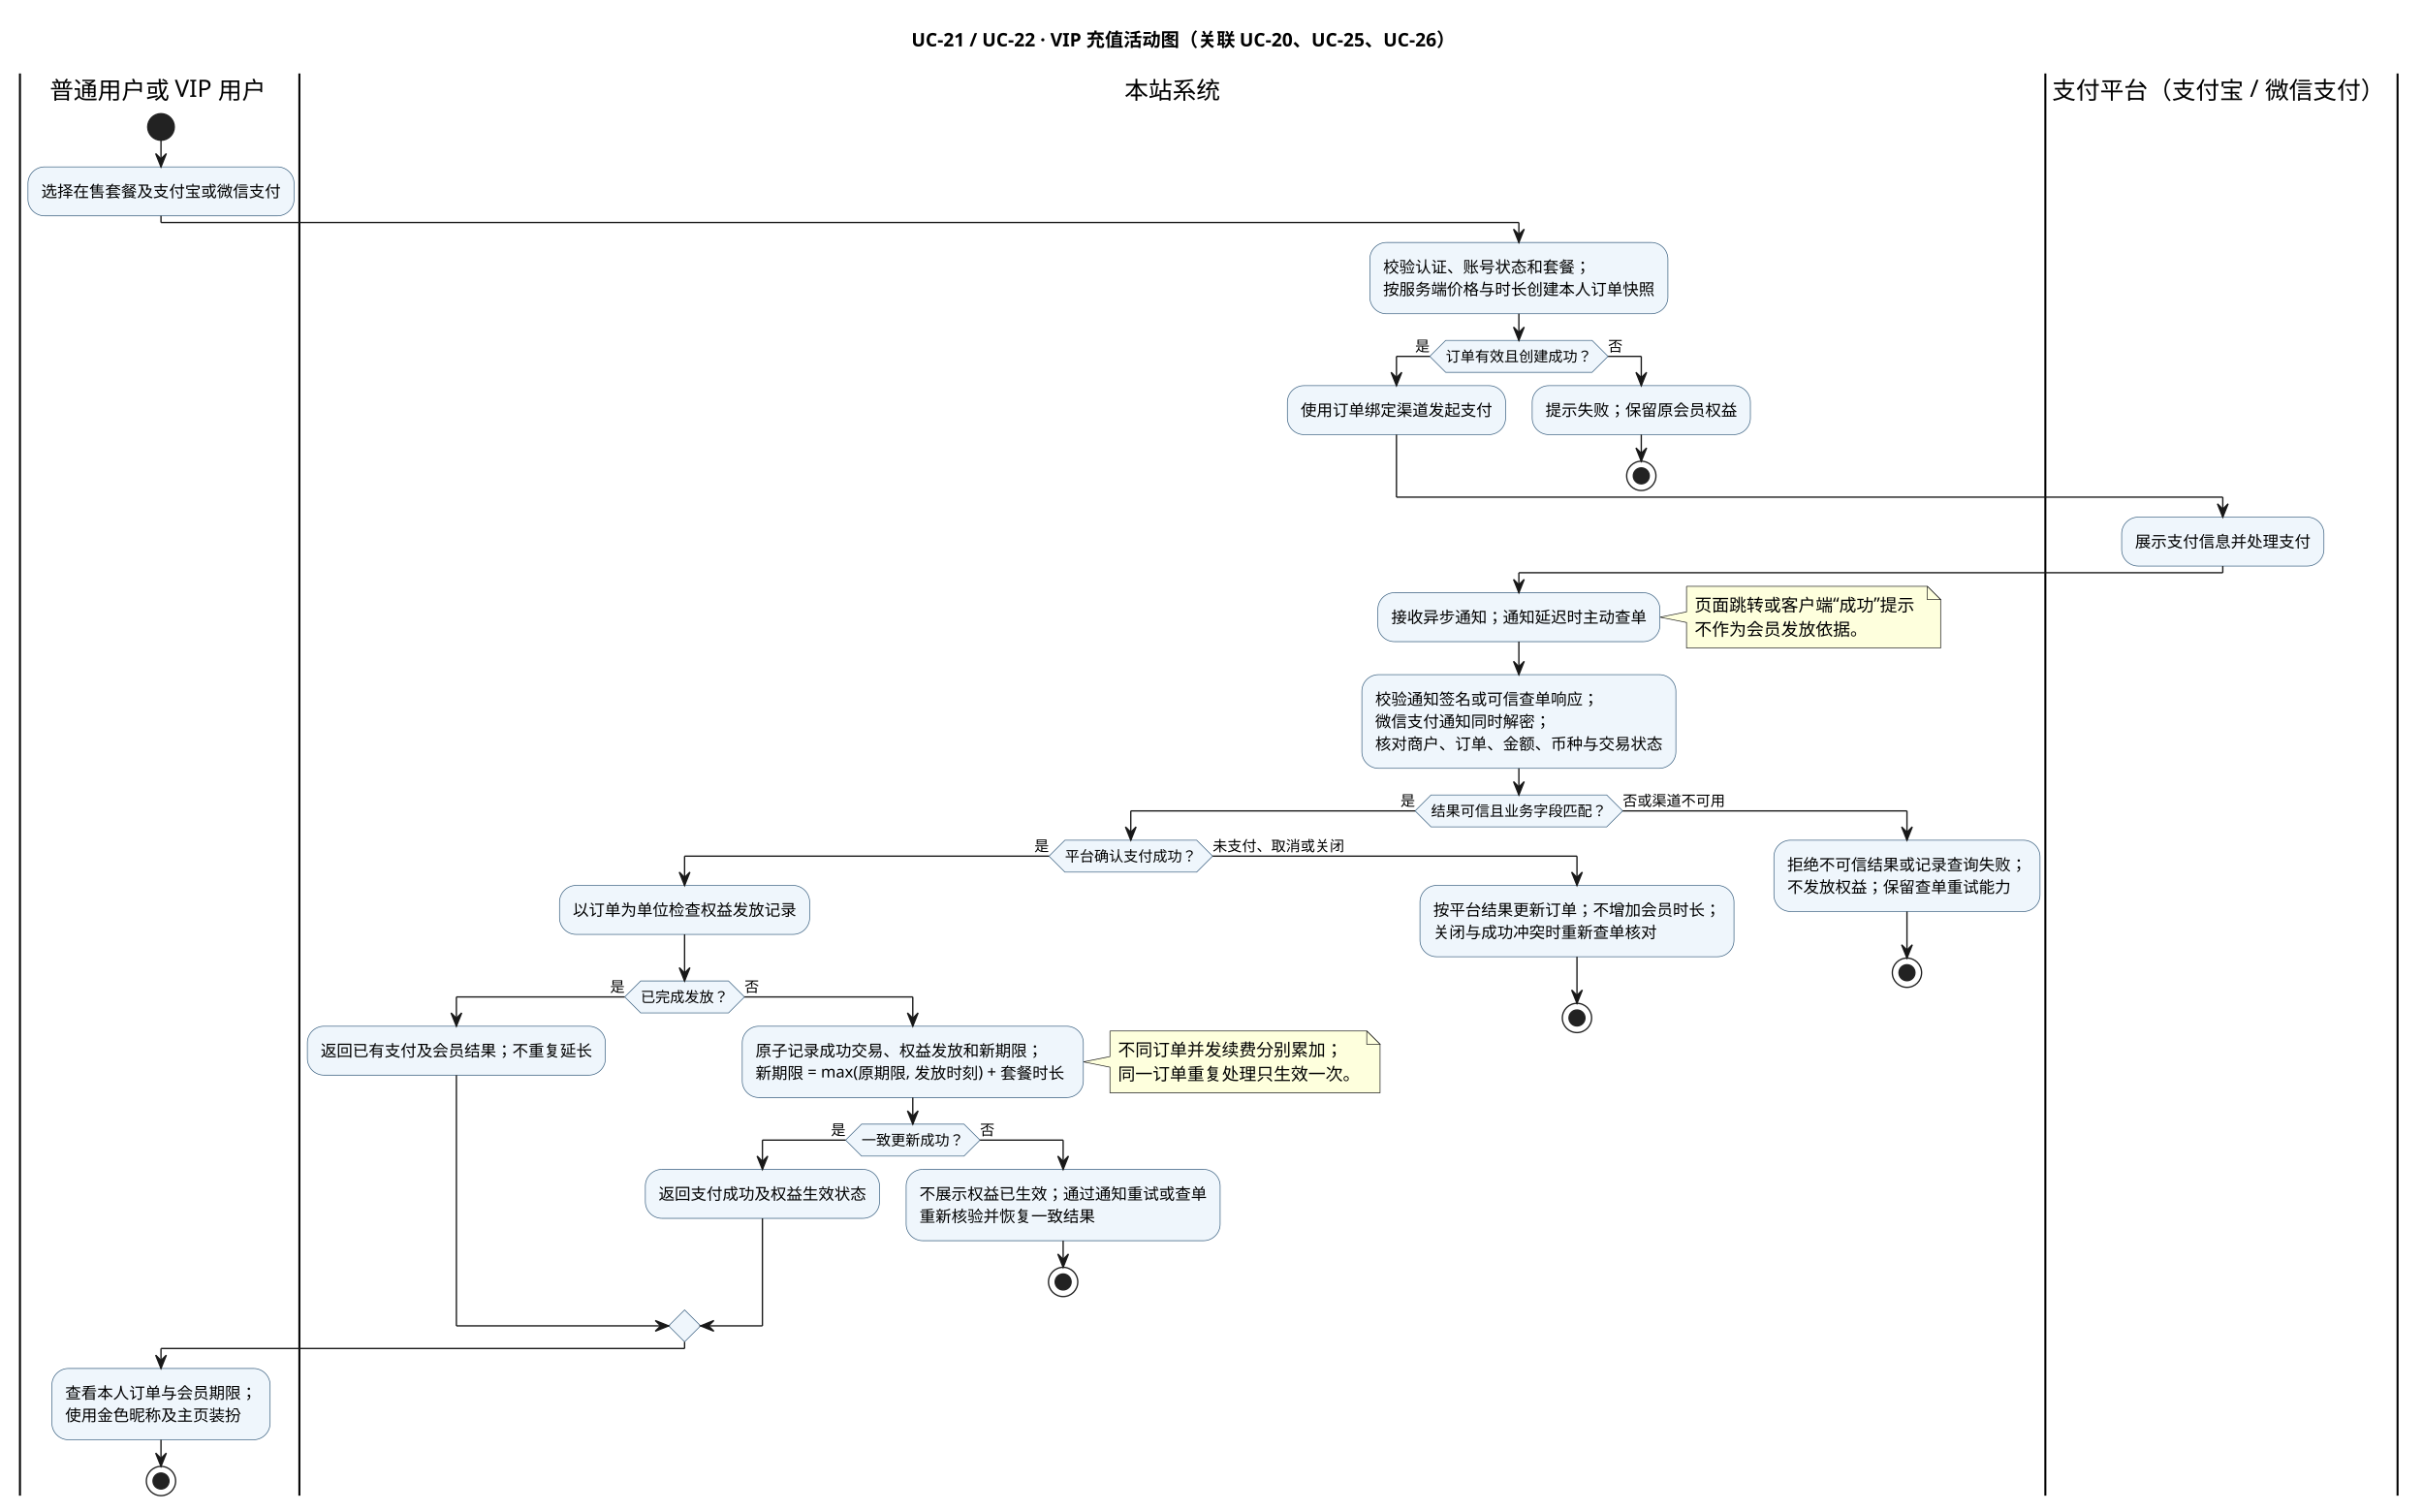
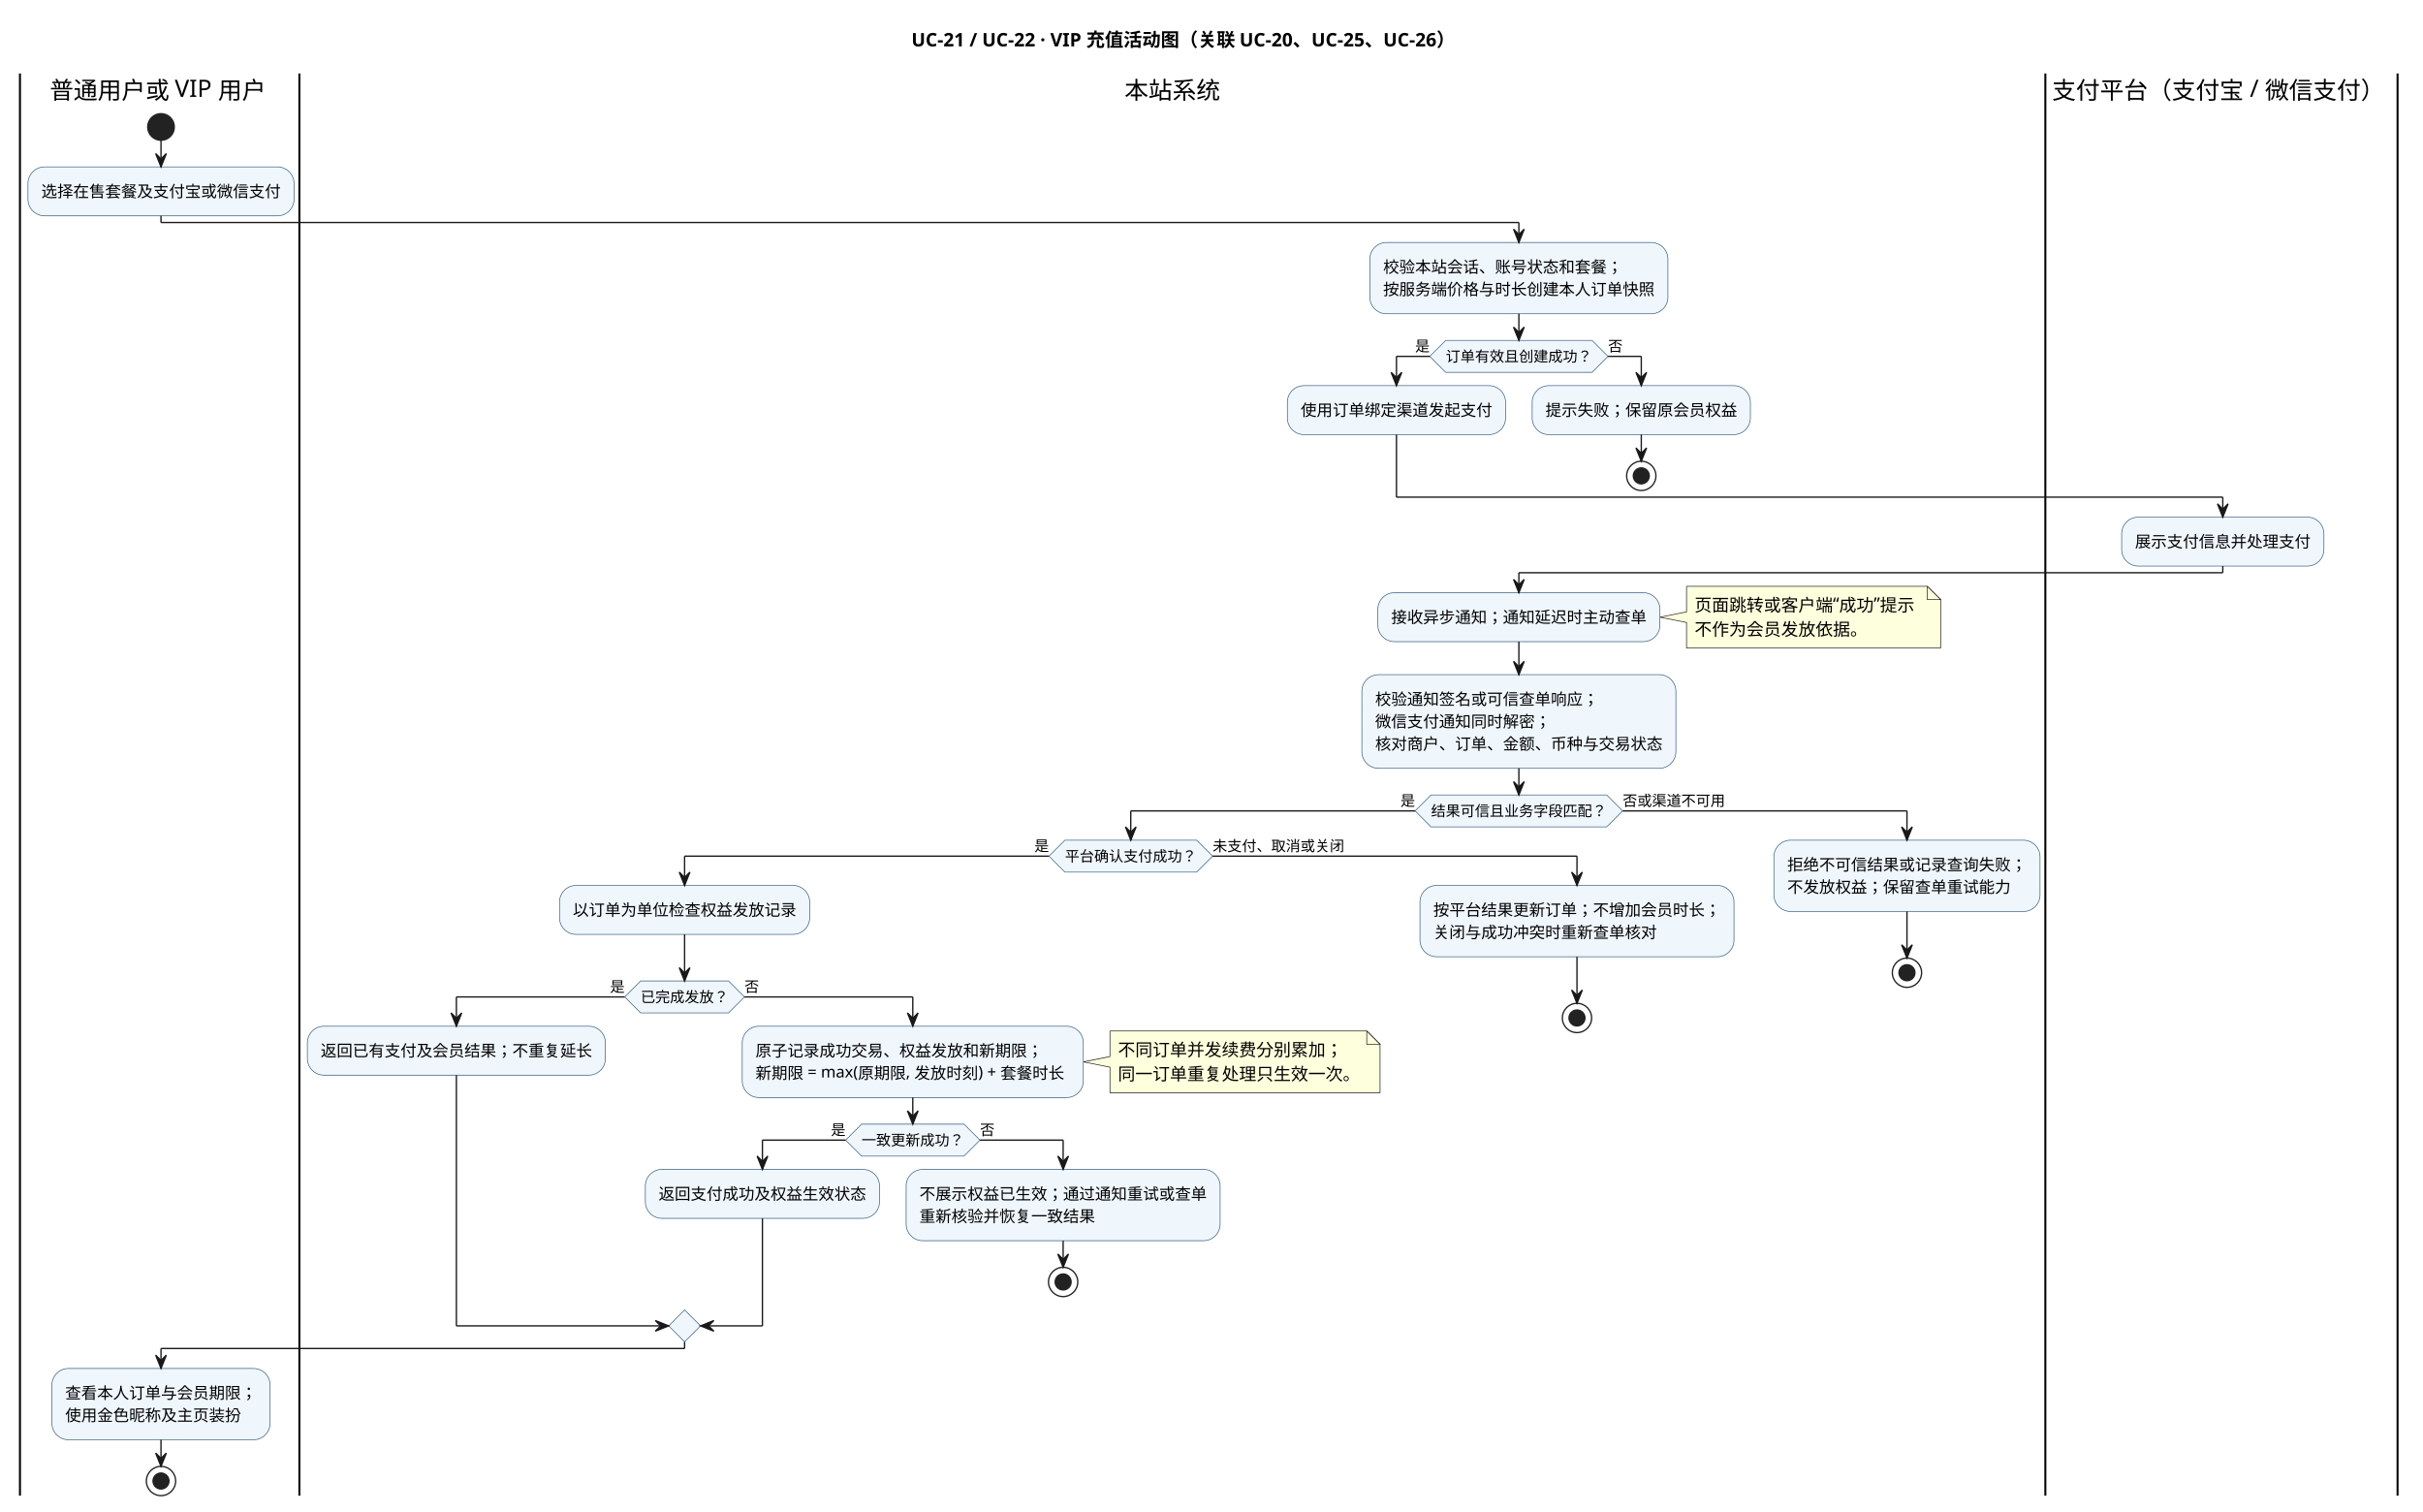
<svg xmlns="http://www.w3.org/2000/svg" contentStyleType="text/css" data-diagram-type="ACTIVITY" height="1136px" preserveAspectRatio="none" style="width:1821px;height:1136px;background:#FFFFFF;" version="1.1" viewBox="0 0 1821 1136" width="1821px" zoomAndPan="magnify">
  <defs />
  <g>
    <g class="title" data-source-line="1">
      <text fill="#000000" font-family="PingFang SC" font-size="14" font-weight="bold" lengthAdjust="spacing" textLength="448.928" x="684.974" y="34.84">UC-21 / UC-22 · VIP 充值活动图（关联 UC-20、UC-25、UC-26）</text>
    </g>
    <rect fill="none" height="25.2" style="stroke:none;stroke-width:1;" width="1788.877" x="15" y="55.22" />
    <ellipse cx="121" cy="95.42" fill="#222222" rx="10" ry="10" style="stroke:#222222;stroke-width:1;" />
    <rect fill="#EFF6FC" height="36.8" rx="12.5" ry="12.5" style="stroke:#355C7D;stroke-width:0.5;" width="200" x="21" y="125.42" />
    <text fill="#000000" font-family="PingFang SC" font-size="12" lengthAdjust="spacing" textLength="180" x="31" y="148.14">选择在售套餐及支付宝或微信支付</text>
    <rect fill="#EFF6FC" height="53.6" rx="12.5" ry="12.5" style="stroke:#355C7D;stroke-width:0.5;" width="164" x="39" y="1028.42" />
    <text fill="#000000" font-family="PingFang SC" font-size="12" lengthAdjust="spacing" textLength="144" x="49" y="1051.14">查看本人订单与会员期限；</text>
    <text fill="#000000" font-family="PingFang SC" font-size="12" lengthAdjust="spacing" textLength="132" x="49" y="1067.94">使用金色昵称及主页装扮</text>
    <ellipse cx="121" cy="1113.02" fill="none" rx="11" ry="11" style="stroke:#222222;stroke-width:1;" />
    <ellipse cx="121" cy="1113.02" fill="#222222" rx="6" ry="6" style="stroke:#222222;stroke-width:1;" />
    <line style="stroke:#000000;stroke-width:1.5;" x1="15" x2="15" y1="55.22" y2="1124.02" />
    <rect fill="#EFF6FC" height="53.6" rx="12.5" ry="12.5" style="stroke:#355C7D;stroke-width:0.5;" width="224" x="1029.508" y="182.22" />
-     <text fill="#000000" font-family="PingFang SC" font-size="12" lengthAdjust="spacing" textLength="156" x="1039.508" y="204.94">校验认证、账号状态和套餐；</text>
+     <text fill="#000000" font-family="PingFang SC" font-size="12" lengthAdjust="spacing" textLength="180" x="1039.508" y="204.94">校验本站会话、账号状态和套餐；</text>
    <text fill="#000000" font-family="PingFang SC" font-size="12" lengthAdjust="spacing" textLength="204" x="1039.508" y="221.74">按服务端价格与时长创建本人订单快照</text>
    <polygon fill="#EFF6FC" points="1086.508,255.82,1196.508,255.82,1208.508,267.82,1196.508,279.82,1086.508,279.82,1074.508,267.82,1086.508,255.82" style="stroke:#355C7D;stroke-width:0.5;" />
    <text fill="#000000" font-family="PingFang SC" font-size="11" lengthAdjust="spacing" textLength="110" x="1086.508" y="271.78">订单有效且创建成功？</text>
    <text fill="#000000" font-family="PingFang SC" font-size="11" lengthAdjust="spacing" textLength="11" x="1063.508" y="264.08">是</text>
    <text fill="#000000" font-family="PingFang SC" font-size="11" lengthAdjust="spacing" textLength="11" x="1208.508" y="264.08">否</text>
    <rect fill="#EFF6FC" height="36.8" rx="12.5" ry="12.5" style="stroke:#355C7D;stroke-width:0.5;" width="164" x="967.508" y="289.82" />
    <text fill="#000000" font-family="PingFang SC" font-size="12" lengthAdjust="spacing" textLength="144" x="977.508" y="312.54">使用订单绑定渠道发起支付</text>
    <rect fill="#EFF6FC" height="36.8" rx="12.5" ry="12.5" style="stroke:#355C7D;stroke-width:0.5;" width="164" x="1151.508" y="289.82" />
    <text fill="#000000" font-family="PingFang SC" font-size="12" lengthAdjust="spacing" textLength="144" x="1161.508" y="312.54">提示失败；保留原会员权益</text>
    <ellipse cx="1233.508" cy="357.62" fill="none" rx="11" ry="11" style="stroke:#222222;stroke-width:1;" />
    <ellipse cx="1233.508" cy="357.62" fill="#222222" rx="6" ry="6" style="stroke:#222222;stroke-width:1;" />
    <path d="M1267.508,440.62 L1267.508,459.82 L1247.508,463.82 L1267.508,467.82 L1267.508,487.02 A0,0 0 0 0 1267.508,487.02 L1458.476,487.02 A0,0 0 0 0 1458.476,487.02 L1458.476,450.62 L1448.476,440.62 L1267.508,440.62 A0,0 0 0 0 1267.508,440.62" fill="#FEFFDD" style="stroke:#181818;stroke-width:0.5;" />
    <path d="M1448.476,440.62 L1448.476,450.62 L1458.476,450.62 L1448.476,440.62" fill="#FEFFDD" style="stroke:#181818;stroke-width:0.5;" />
    <text fill="#000000" font-family="PingFang SC" font-size="13" lengthAdjust="spacing" textLength="169.967" x="1273.508" y="459.4">页面跳转或客户端“成功”提示</text>
    <text fill="#000000" font-family="PingFang SC" font-size="13" lengthAdjust="spacing" textLength="130" x="1273.508" y="477.6">不作为会员发放依据。</text>
    <rect fill="#EFF6FC" height="36.8" rx="12.5" ry="12.5" style="stroke:#355C7D;stroke-width:0.5;" width="212" x="1035.508" y="445.42" />
    <text fill="#000000" font-family="PingFang SC" font-size="12" lengthAdjust="spacing" textLength="192" x="1045.508" y="468.14">接收异步通知；通知延迟时主动查单</text>
    <rect fill="#EFF6FC" height="70.4" rx="12.5" ry="12.5" style="stroke:#355C7D;stroke-width:0.5;" width="236" x="1023.508" y="507.02" />
    <text fill="#000000" font-family="PingFang SC" font-size="12" lengthAdjust="spacing" textLength="168" x="1033.508" y="529.74">校验通知签名或可信查单响应；</text>
    <text fill="#000000" font-family="PingFang SC" font-size="12" lengthAdjust="spacing" textLength="132" x="1033.508" y="546.54">微信支付通知同时解密；</text>
    <text fill="#000000" font-family="PingFang SC" font-size="12" lengthAdjust="spacing" textLength="216" x="1033.508" y="563.34">核对商户、订单、金额、币种与交易状态</text>
    <polygon fill="#EFF6FC" points="1075.508,597.42,1207.508,597.42,1219.508,609.42,1207.508,621.42,1075.508,621.42,1063.508,609.42,1075.508,597.42" style="stroke:#355C7D;stroke-width:0.5;" />
    <text fill="#000000" font-family="PingFang SC" font-size="11" lengthAdjust="spacing" textLength="132" x="1075.508" y="613.38">结果可信且业务字段匹配？</text>
    <text fill="#000000" font-family="PingFang SC" font-size="11" lengthAdjust="spacing" textLength="11" x="1052.508" y="605.68">是</text>
    <text fill="#000000" font-family="PingFang SC" font-size="11" lengthAdjust="spacing" textLength="77" x="1219.508" y="605.68">否或渠道不可用</text>
    <polygon fill="#EFF6FC" points="800.339,631.42,899.339,631.42,911.339,643.42,899.339,655.42,800.339,655.42,788.339,643.42,800.339,631.42" style="stroke:#355C7D;stroke-width:0.5;" />
    <text fill="#000000" font-family="PingFang SC" font-size="11" lengthAdjust="spacing" textLength="99" x="800.339" y="647.38">平台确认支付成功？</text>
    <text fill="#000000" font-family="PingFang SC" font-size="11" lengthAdjust="spacing" textLength="11" x="777.339" y="639.68">是</text>
    <text fill="#000000" font-family="PingFang SC" font-size="11" lengthAdjust="spacing" textLength="99" x="911.339" y="639.68">未支付、取消或关闭</text>
    <rect fill="#EFF6FC" height="36.8" rx="12.5" ry="12.5" style="stroke:#355C7D;stroke-width:0.5;" width="188" x="420.5" y="665.42" />
    <text fill="#000000" font-family="PingFang SC" font-size="12" lengthAdjust="spacing" textLength="168" x="430.5" y="688.14">以订单为单位检查权益发放记录</text>
    <polygon fill="#EFF6FC" points="481.5,737.22,547.5,737.22,559.5,749.22,547.5,761.22,481.5,761.22,469.5,749.22,481.5,737.22" style="stroke:#355C7D;stroke-width:0.5;" />
    <text fill="#000000" font-family="PingFang SC" font-size="11" lengthAdjust="spacing" textLength="66" x="481.5" y="753.18">已完成发放？</text>
    <text fill="#000000" font-family="PingFang SC" font-size="11" lengthAdjust="spacing" textLength="11" x="458.5" y="745.48">是</text>
    <text fill="#000000" font-family="PingFang SC" font-size="11" lengthAdjust="spacing" textLength="11" x="559.5" y="745.48">否</text>
    <rect fill="#EFF6FC" height="36.8" rx="12.5" ry="12.5" style="stroke:#355C7D;stroke-width:0.5;" width="224" x="231" y="771.22" />
    <text fill="#000000" font-family="PingFang SC" font-size="12" lengthAdjust="spacing" textLength="204" x="241" y="793.94">返回已有支付及会员结果；不重复延长</text>
    <path d="M834.178,774.82 L834.178,794.02 L814.178,798.02 L834.178,802.02 L834.178,821.22 A0,0 0 0 0 834.178,821.22 L1037.178,821.22 A0,0 0 0 0 1037.178,821.22 L1037.178,784.82 L1027.178,774.82 L834.178,774.82 A0,0 0 0 0 834.178,774.82" fill="#FEFFDD" style="stroke:#181818;stroke-width:0.5;" />
    <path d="M1027.178,774.82 L1027.178,784.82 L1037.178,784.82 L1027.178,774.82" fill="#FEFFDD" style="stroke:#181818;stroke-width:0.5;" />
    <text fill="#000000" font-family="PingFang SC" font-size="13" lengthAdjust="spacing" textLength="169" x="840.178" y="793.6">不同订单并发续费分别累加；</text>
    <text fill="#000000" font-family="PingFang SC" font-size="13" lengthAdjust="spacing" textLength="182" x="840.178" y="811.8">同一订单重复处理只生效一次。</text>
    <rect fill="#EFF6FC" height="53.6" rx="12.5" ry="12.5" style="stroke:#355C7D;stroke-width:0.5;" width="256.356" x="557.822" y="771.22" />
    <text fill="#000000" font-family="PingFang SC" font-size="12" lengthAdjust="spacing" textLength="216" x="567.822" y="793.94">原子记录成功交易、权益发放和新期限；</text>
    <text fill="#000000" font-family="PingFang SC" font-size="12" lengthAdjust="spacing" textLength="236.356" x="567.822" y="810.74">新期限 = max(原期限, 发放时刻) + 套餐时长</text>
    <polygon fill="#EFF6FC" points="647.5,844.82,724.5,844.82,736.5,856.82,724.5,868.82,647.5,868.82,635.5,856.82,647.5,844.82" style="stroke:#355C7D;stroke-width:0.5;" />
    <text fill="#000000" font-family="PingFang SC" font-size="11" lengthAdjust="spacing" textLength="77" x="647.5" y="860.78">一致更新成功？</text>
    <text fill="#000000" font-family="PingFang SC" font-size="11" lengthAdjust="spacing" textLength="11" x="624.5" y="853.08">是</text>
    <text fill="#000000" font-family="PingFang SC" font-size="11" lengthAdjust="spacing" textLength="11" x="736.5" y="853.08">否</text>
    <rect fill="#EFF6FC" height="36.8" rx="12.5" ry="12.5" style="stroke:#355C7D;stroke-width:0.5;" width="176" x="485" y="878.82" />
    <text fill="#000000" font-family="PingFang SC" font-size="12" lengthAdjust="spacing" textLength="156" x="495" y="901.54">返回支付成功及权益生效状态</text>
    <rect fill="#EFF6FC" height="53.6" rx="12.5" ry="12.5" style="stroke:#355C7D;stroke-width:0.5;" width="236" x="681" y="878.82" />
    <text fill="#000000" font-family="PingFang SC" font-size="12" lengthAdjust="spacing" textLength="216" x="691" y="901.54">不展示权益已生效；通过通知重试或查单</text>
    <text fill="#000000" font-family="PingFang SC" font-size="12" lengthAdjust="spacing" textLength="132" x="691" y="918.34">重新核验并恢复一致结果</text>
    <ellipse cx="799" cy="963.42" fill="none" rx="11" ry="11" style="stroke:#222222;stroke-width:1;" />
    <ellipse cx="799" cy="963.42" fill="#222222" rx="6" ry="6" style="stroke:#222222;stroke-width:1;" />
    <polygon fill="#EFF6FC" points="514.5,984.42,526.5,996.42,514.5,1008.42,502.5,996.42,514.5,984.42" style="stroke:#355C7D;stroke-width:0.5;" />
    <rect fill="#EFF6FC" height="53.6" rx="12.5" ry="12.5" style="stroke:#355C7D;stroke-width:0.5;" width="236" x="1067.178" y="665.42" />
    <text fill="#000000" font-family="PingFang SC" font-size="12" lengthAdjust="spacing" textLength="216" x="1077.178" y="688.14">按平台结果更新订单；不增加会员时长；</text>
    <text fill="#000000" font-family="PingFang SC" font-size="12" lengthAdjust="spacing" textLength="168" x="1077.178" y="704.94">关闭与成功冲突时重新查单核对</text>
    <ellipse cx="1185.178" cy="765.02" fill="none" rx="11" ry="11" style="stroke:#222222;stroke-width:1;" />
    <ellipse cx="1185.178" cy="765.02" fill="#222222" rx="6" ry="6" style="stroke:#222222;stroke-width:1;" />
    <rect fill="#EFF6FC" height="53.6" rx="12.5" ry="12.5" style="stroke:#355C7D;stroke-width:0.5;" width="200" x="1333.178" y="631.42" />
    <text fill="#000000" font-family="PingFang SC" font-size="12" lengthAdjust="spacing" textLength="180" x="1343.178" y="654.14">拒绝不可信结果或记录查询失败；</text>
    <text fill="#000000" font-family="PingFang SC" font-size="12" lengthAdjust="spacing" textLength="168" x="1343.178" y="670.94">不发放权益；保留查单重试能力</text>
    <ellipse cx="1433.178" cy="731.02" fill="none" rx="11" ry="11" style="stroke:#222222;stroke-width:1;" />
    <ellipse cx="1433.178" cy="731.02" fill="#222222" rx="6" ry="6" style="stroke:#222222;stroke-width:1;" />
    <line style="stroke:#000000;stroke-width:1.5;" x1="225" x2="225" y1="55.22" y2="1124.02" />
    <rect fill="#EFF6FC" height="36.8" rx="12.5" ry="12.5" style="stroke:#355C7D;stroke-width:0.5;" width="152" x="1594.529" y="388.62" />
    <text fill="#000000" font-family="PingFang SC" font-size="12" lengthAdjust="spacing" textLength="132" x="1604.529" y="411.34">展示支付信息并处理支付</text>
    <line style="stroke:#000000;stroke-width:1.5;" x1="1537.178" x2="1537.178" y1="55.22" y2="1124.02" />
    <line style="stroke:#000000;stroke-width:1.5;" x1="1801.88" x2="1801.88" y1="55.22" y2="1124.02" />
    <line style="stroke:#181818;stroke-width:1;" x1="121" x2="121" y1="105.42" y2="125.42" />
    <polygon fill="#181818" points="117,115.42,121,125.42,125,115.42,121,119.42" style="stroke:#181818;stroke-width:1;" />
    <line style="stroke:#181818;stroke-width:1;" x1="121" x2="121" y1="1082.02" y2="1102.02" />
    <polygon fill="#181818" points="117,1092.02,121,1102.02,125,1092.02,121,1096.02" style="stroke:#181818;stroke-width:1;" />
    <line style="stroke:#181818;stroke-width:1;" x1="1233.508" x2="1233.508" y1="326.62" y2="346.62" />
    <polygon fill="#181818" points="1229.508,336.62,1233.508,346.62,1237.508,336.62,1233.508,340.62" style="stroke:#181818;stroke-width:1;" />
    <line style="stroke:#181818;stroke-width:1;" x1="1074.508" x2="1049.508" y1="267.82" y2="267.82" />
    <line style="stroke:#181818;stroke-width:1;" x1="1049.508" x2="1049.508" y1="267.82" y2="289.82" />
    <polygon fill="#181818" points="1045.508,279.82,1049.508,289.82,1053.508,279.82,1049.508,283.82" style="stroke:#181818;stroke-width:1;" />
    <line style="stroke:#181818;stroke-width:1;" x1="1208.508" x2="1233.508" y1="267.82" y2="267.82" />
    <line style="stroke:#181818;stroke-width:1;" x1="1233.508" x2="1233.508" y1="267.82" y2="289.82" />
    <polygon fill="#181818" points="1229.508,279.82,1233.508,289.82,1237.508,279.82,1233.508,283.82" style="stroke:#181818;stroke-width:1;" />
    <line style="stroke:#181818;stroke-width:1;" x1="1049.508" x2="1049.508" y1="326.62" y2="373.62" />
    <line style="stroke:#181818;stroke-width:1;" x1="1049.508" x2="1670.529" y1="373.62" y2="373.62" />
    <line style="stroke:#181818;stroke-width:1;" x1="1670.529" x2="1670.529" y1="373.62" y2="388.62" />
    <polygon fill="#181818" points="1666.529,378.62,1670.529,388.62,1674.529,378.62,1670.529,382.62" style="stroke:#181818;stroke-width:1;" />
    <line style="stroke:#181818;stroke-width:1;" x1="1141.508" x2="1141.508" y1="235.82" y2="255.82" />
    <polygon fill="#181818" points="1137.508,245.82,1141.508,255.82,1145.508,245.82,1141.508,249.82" style="stroke:#181818;stroke-width:1;" />
    <line style="stroke:#181818;stroke-width:1;" x1="1141.508" x2="1141.508" y1="482.22" y2="507.02" />
    <polygon fill="#181818" points="1137.508,497.02,1141.508,507.02,1145.508,497.02,1141.508,501.02" style="stroke:#181818;stroke-width:1;" />
    <line style="stroke:#181818;stroke-width:1;" x1="799" x2="799" y1="932.42" y2="952.42" />
    <polygon fill="#181818" points="795,942.42,799,952.42,803,942.42,799,946.42" style="stroke:#181818;stroke-width:1;" />
    <line style="stroke:#181818;stroke-width:1;" x1="635.5" x2="573" y1="856.82" y2="856.82" />
    <line style="stroke:#181818;stroke-width:1;" x1="573" x2="573" y1="856.82" y2="878.82" />
    <polygon fill="#181818" points="569,868.82,573,878.82,577,868.82,573,872.82" style="stroke:#181818;stroke-width:1;" />
    <line style="stroke:#181818;stroke-width:1;" x1="736.5" x2="799" y1="856.82" y2="856.82" />
    <line style="stroke:#181818;stroke-width:1;" x1="799" x2="799" y1="856.82" y2="878.82" />
    <polygon fill="#181818" points="795,868.82,799,878.82,803,868.82,799,872.82" style="stroke:#181818;stroke-width:1;" />
    <line style="stroke:#181818;stroke-width:1;" x1="573" x2="573" y1="915.62" y2="996.42" />
    <line style="stroke:#181818;stroke-width:1;" x1="573" x2="526.5" y1="996.42" y2="996.42" />
    <polygon fill="#181818" points="536.5,992.42,526.5,996.42,536.5,1000.42,532.5,996.42" style="stroke:#181818;stroke-width:1;" />
    <line style="stroke:#181818;stroke-width:1;" x1="686" x2="686" y1="824.82" y2="844.82" />
    <polygon fill="#181818" points="682,834.82,686,844.82,690,834.82,686,838.82" style="stroke:#181818;stroke-width:1;" />
    <line style="stroke:#181818;stroke-width:1;" x1="469.5" x2="343" y1="749.22" y2="749.22" />
    <line style="stroke:#181818;stroke-width:1;" x1="343" x2="343" y1="749.22" y2="771.22" />
    <polygon fill="#181818" points="339,761.22,343,771.22,347,761.22,343,765.22" style="stroke:#181818;stroke-width:1;" />
    <line style="stroke:#181818;stroke-width:1;" x1="559.5" x2="686" y1="749.22" y2="749.22" />
    <line style="stroke:#181818;stroke-width:1;" x1="686" x2="686" y1="749.22" y2="771.22" />
    <polygon fill="#181818" points="682,761.22,686,771.22,690,761.22,686,765.22" style="stroke:#181818;stroke-width:1;" />
    <line style="stroke:#181818;stroke-width:1;" x1="343" x2="343" y1="808.02" y2="996.42" />
    <line style="stroke:#181818;stroke-width:1;" x1="343" x2="502.5" y1="996.42" y2="996.42" />
    <polygon fill="#181818" points="492.5,992.42,502.5,996.42,492.5,1000.42,496.5,996.42" style="stroke:#181818;stroke-width:1;" />
    <line style="stroke:#181818;stroke-width:1;" x1="514.5" x2="514.5" y1="702.22" y2="737.22" />
    <polygon fill="#181818" points="510.5,727.22,514.5,737.22,518.5,727.22,514.5,731.22" style="stroke:#181818;stroke-width:1;" />
    <line style="stroke:#181818;stroke-width:1;" x1="1185.178" x2="1185.178" y1="719.02" y2="754.02" />
    <polygon fill="#181818" points="1181.178,744.02,1185.178,754.02,1189.178,744.02,1185.178,748.02" style="stroke:#181818;stroke-width:1;" />
    <line style="stroke:#181818;stroke-width:1;" x1="788.339" x2="514.5" y1="643.42" y2="643.42" />
    <line style="stroke:#181818;stroke-width:1;" x1="514.5" x2="514.5" y1="643.42" y2="665.42" />
    <polygon fill="#181818" points="510.5,655.42,514.5,665.42,518.5,655.42,514.5,659.42" style="stroke:#181818;stroke-width:1;" />
    <line style="stroke:#181818;stroke-width:1;" x1="911.339" x2="1185.178" y1="643.42" y2="643.42" />
    <line style="stroke:#181818;stroke-width:1;" x1="1185.178" x2="1185.178" y1="643.42" y2="665.42" />
    <polygon fill="#181818" points="1181.178,655.42,1185.178,665.42,1189.178,655.42,1185.178,659.42" style="stroke:#181818;stroke-width:1;" />
    <line style="stroke:#181818;stroke-width:1;" x1="514.5" x2="514.5" y1="1008.42" y2="1013.42" />
    <line style="stroke:#181818;stroke-width:1;" x1="514.5" x2="121" y1="1013.42" y2="1013.42" />
    <line style="stroke:#181818;stroke-width:1;" x1="121" x2="121" y1="1013.42" y2="1028.42" />
    <polygon fill="#181818" points="117,1018.42,121,1028.42,125,1018.42,121,1022.42" style="stroke:#181818;stroke-width:1;" />
    <line style="stroke:#181818;stroke-width:1;" x1="1433.178" x2="1433.178" y1="685.02" y2="720.02" />
    <polygon fill="#181818" points="1429.178,710.02,1433.178,720.02,1437.178,710.02,1433.178,714.02" style="stroke:#181818;stroke-width:1;" />
    <line style="stroke:#181818;stroke-width:1;" x1="1063.508" x2="849.839" y1="609.42" y2="609.42" />
    <line style="stroke:#181818;stroke-width:1;" x1="849.839" x2="849.839" y1="609.42" y2="631.42" />
    <polygon fill="#181818" points="845.839,621.42,849.839,631.42,853.839,621.42,849.839,625.42" style="stroke:#181818;stroke-width:1;" />
    <line style="stroke:#181818;stroke-width:1;" x1="1219.508" x2="1433.178" y1="609.42" y2="609.42" />
    <line style="stroke:#181818;stroke-width:1;" x1="1433.178" x2="1433.178" y1="609.42" y2="631.42" />
    <polygon fill="#181818" points="1429.178,621.42,1433.178,631.42,1437.178,621.42,1433.178,625.42" style="stroke:#181818;stroke-width:1;" />
    <line style="stroke:#181818;stroke-width:1;" x1="1141.508" x2="1141.508" y1="577.42" y2="597.42" />
    <polygon fill="#181818" points="1137.508,587.42,1141.508,597.42,1145.508,587.42,1141.508,591.42" style="stroke:#181818;stroke-width:1;" />
    <line style="stroke:#181818;stroke-width:1;" x1="121" x2="121" y1="162.22" y2="167.22" />
    <line style="stroke:#181818;stroke-width:1;" x1="121" x2="1141.508" y1="167.22" y2="167.22" />
    <line style="stroke:#181818;stroke-width:1;" x1="1141.508" x2="1141.508" y1="167.22" y2="182.22" />
    <polygon fill="#181818" points="1137.508,172.22,1141.508,182.22,1145.508,172.22,1141.508,176.22" style="stroke:#181818;stroke-width:1;" />
    <line style="stroke:#181818;stroke-width:1;" x1="1670.529" x2="1670.529" y1="425.42" y2="430.42" />
    <line style="stroke:#181818;stroke-width:1;" x1="1670.529" x2="1141.508" y1="430.42" y2="430.42" />
    <line style="stroke:#181818;stroke-width:1;" x1="1141.508" x2="1141.508" y1="430.42" y2="445.42" />
    <polygon fill="#181818" points="1137.508,435.42,1141.508,445.42,1145.508,435.42,1141.508,439.42" style="stroke:#181818;stroke-width:1;" />
    <text fill="#000000" font-family="PingFang SC" font-size="18" lengthAdjust="spacing" textLength="165.341" x="37.33" y="74.3">普通用户或 VIP 用户</text>
    <text fill="#000000" font-family="PingFang SC" font-size="18" lengthAdjust="spacing" textLength="72" x="845.089" y="74.3">本站系统</text>
    <text fill="#000000" font-family="PingFang SC" font-size="18" lengthAdjust="spacing" textLength="254.702" x="1542.178" y="74.3">支付平台（支付宝 / 微信支付）</text>
  </g>
</svg>
